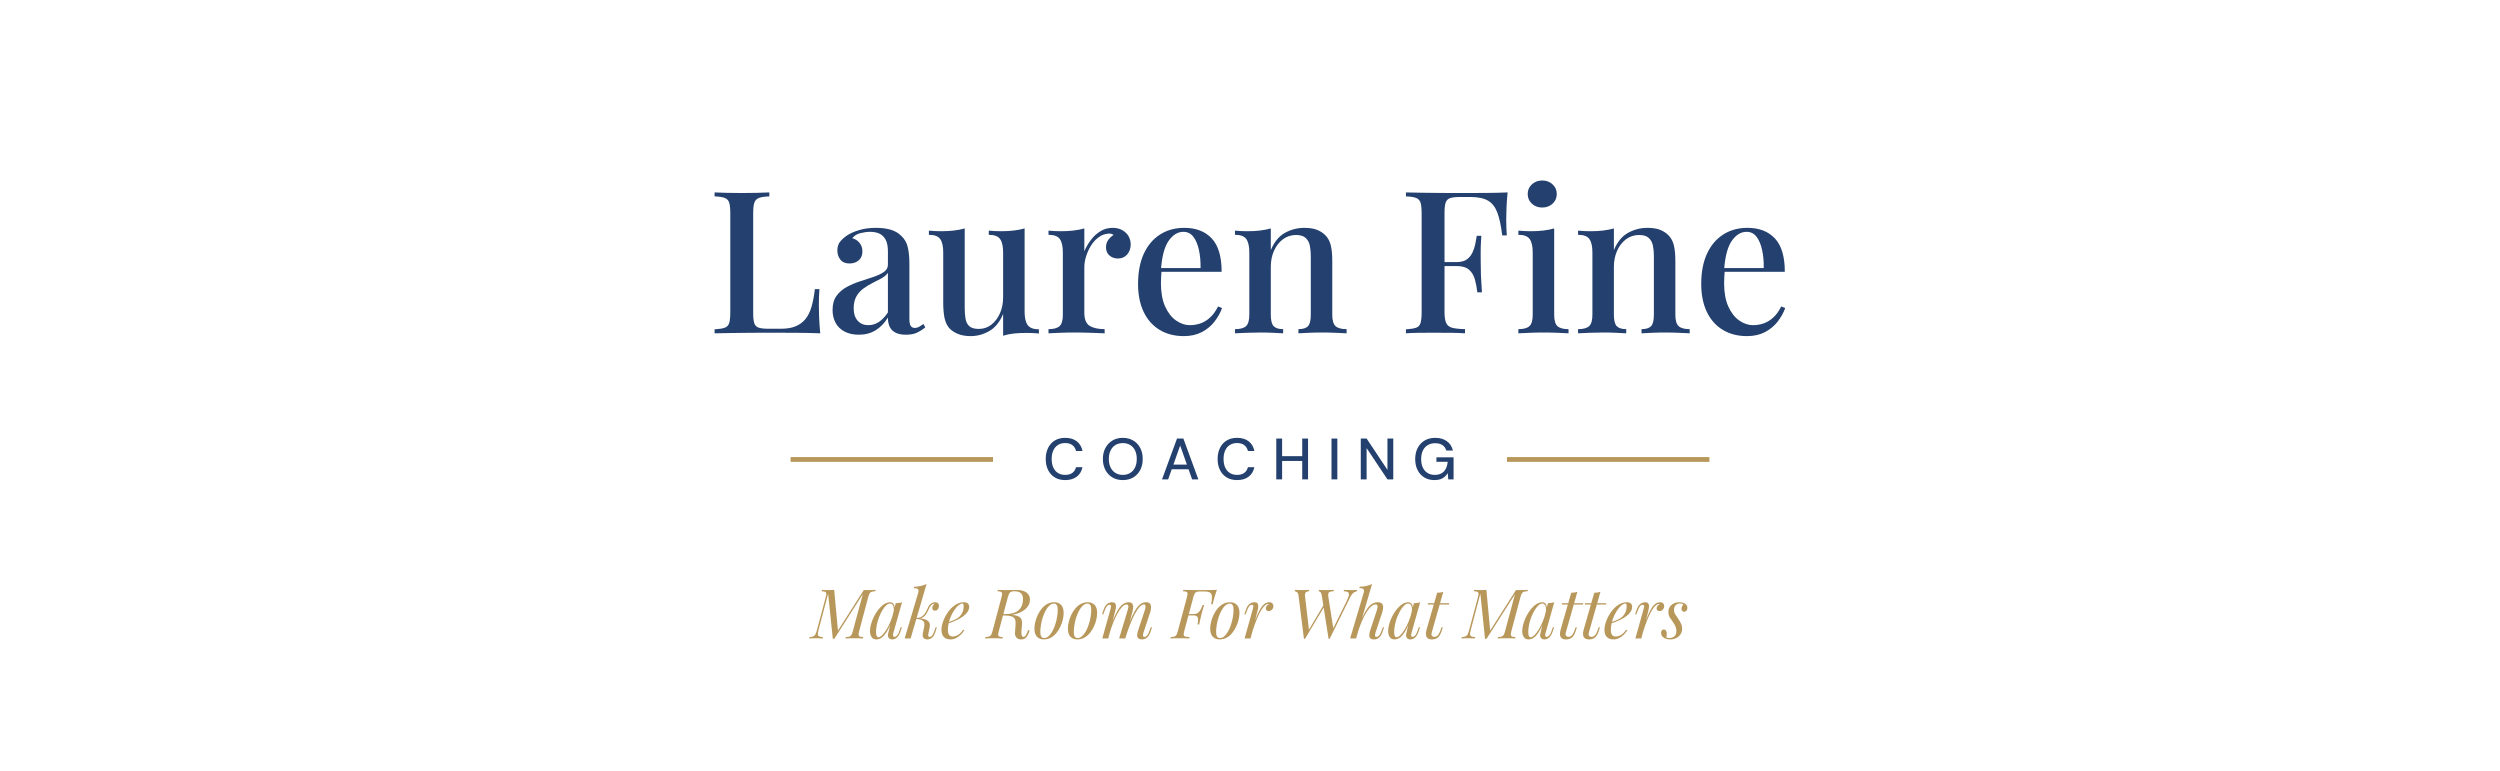
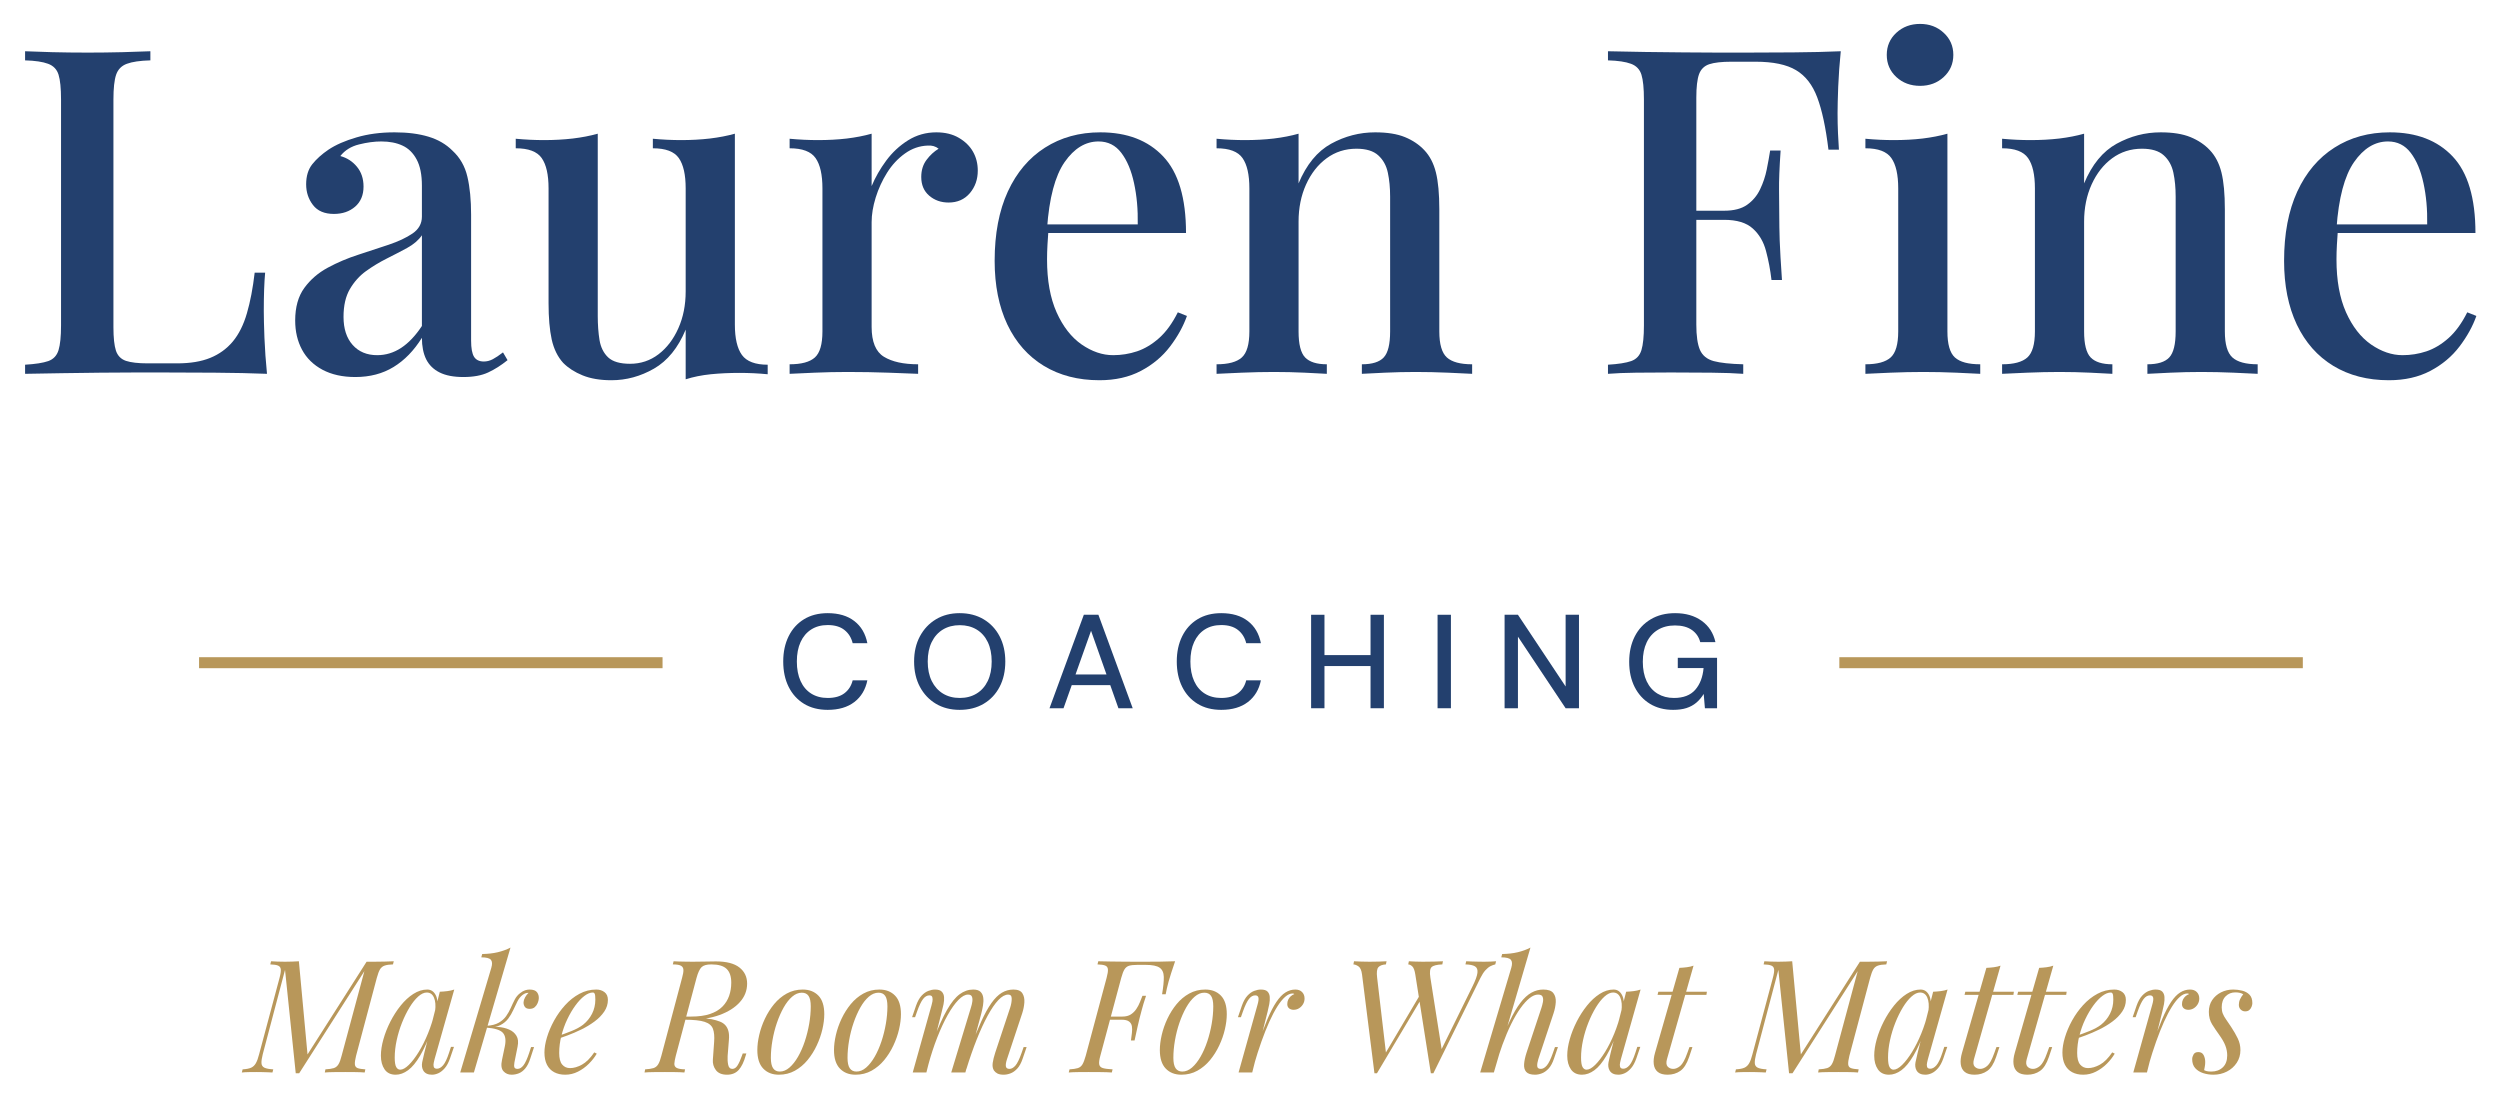
- <svg xmlns="http://www.w3.org/2000/svg" xmlns:xlink="http://www.w3.org/1999/xlink" width="728.64pt" height="224.64pt" viewBox="0 0 728.64 224.64" version="1.1">
+ <svg xmlns="http://www.w3.org/2000/svg" xmlns:xlink="http://www.w3.org/1999/xlink" width="318.24pt" height="139.92pt" viewBox="205.08 49.56 318.24 139.92" version="1.1">
  <defs>
    <style type="text/css">*{stroke-linejoin: round; stroke-linecap: butt}</style>
  </defs>
  <g id="figure_1">
    <g id="patch_1">
      <path d="M 0 224.64  L 728.64 224.64  L 728.64 0  L 0 0  L 0 224.64  z " style="fill: none" />
    </g>
    <g id="axes_1">
      <g id="line2d_1">
        <path d="M 231.12 133.92  L 288.72 133.92  " clip-path="url(#p9f83ca6f06)" style="fill: none; stroke: #b8975a; stroke-width: 1.4; stroke-linecap: square" />
      </g>
      <g id="line2d_2">
        <path d="M 439.92 133.92  L 497.52 133.92  " clip-path="url(#p9f83ca6f06)" style="fill: none; stroke: #b8975a; stroke-width: 1.4; stroke-linecap: square" />
      </g>
      <g id="text_1">
        <g style="fill: #23406e" transform="translate(206.0072 97.14627) scale(0.58 -0.58)">
          <defs>
            <path id="PlayfairDisplay-Medium-1f" d="M 2010 4531  L 2010 4403  Q 1792 4397 1680 4355  Q 1568 4314 1529 4202  Q 1491 4090 1491 3853  L 1491 653  Q 1491 435 1526 326  Q 1562 218 1667 182  Q 1773 147 1971 147  L 2387 147  Q 2662 147 2851 224  Q 3040 301 3168 454  Q 3296 608 3366 851  Q 3437 1094 3475 1421  L 3622 1421  Q 3603 1216 3603 883  Q 3603 755 3612 508  Q 3622 262 3648 0  Q 3322 13 2912 16  Q 2502 19 2182 19  Q 2035 19 1804 19  Q 1574 19 1308 16  Q 1043 13 771 9  Q 499 6 250 0  L 250 128  Q 467 141 576 179  Q 685 218 720 333  Q 755 448 755 678  L 755 3853  Q 755 4090 720 4202  Q 685 4314 573 4355  Q 461 4397 250 4403  L 250 4531  Q 397 4525 630 4518  Q 864 4512 1133 4512  Q 1376 4512 1616 4518  Q 1856 4525 2010 4531  z " transform="scale(0.015625)" />
            <path id="PlayfairDisplay-Medium-3f" d="M 1075 -45  Q 806 -45 614 57  Q 422 160 326 339  Q 230 518 230 749  Q 230 1030 358 1206  Q 486 1382 688 1491  Q 890 1600 1117 1673  Q 1344 1747 1545 1814  Q 1747 1882 1878 1971  Q 2010 2061 2010 2208  L 2010 2643  Q 2010 2874 1936 3011  Q 1862 3149 1737 3206  Q 1613 3264 1440 3264  Q 1293 3264 1126 3222  Q 960 3181 864 3059  Q 1005 3021 1097 2909  Q 1190 2797 1190 2630  Q 1190 2451 1072 2348  Q 954 2246 774 2246  Q 576 2246 480 2371  Q 384 2496 384 2662  Q 384 2835 470 2944  Q 557 3053 698 3149  Q 851 3251 1091 3321  Q 1331 3392 1626 3392  Q 1901 3392 2102 3331  Q 2304 3270 2438 3136  Q 2598 2989 2649 2768  Q 2701 2547 2701 2234  L 2701 467  Q 2701 307 2742 240  Q 2784 173 2880 173  Q 2944 173 3005 205  Q 3066 237 3149 301  L 3213 192  Q 3078 83 2940 19  Q 2803 -45 2592 -45  Q 2387 -45 2259 19  Q 2131 83 2070 204  Q 2010 326 2010 506  Q 1843 237 1612 96  Q 1382 -45 1075 -45  z M 1382 262  Q 1562 262 1718 364  Q 1875 467 2010 672  L 2010 1946  Q 1939 1843 1804 1769  Q 1670 1696 1516 1619  Q 1363 1542 1225 1443  Q 1088 1344 998 1190  Q 909 1037 909 800  Q 909 550 1037 406  Q 1165 262 1382 262  z " transform="scale(0.015625)" />
            <path id="PlayfairDisplay-Medium-73" d="M 3174 3373  L 3174 691  Q 3174 403 3273 265  Q 3373 128 3635 128  L 3635 -6  Q 3437 13 3238 13  Q 3027 13 2835 -6  Q 2643 -26 2483 -77  L 2483 621  Q 2323 237 2038 73  Q 1754 -90 1440 -90  Q 1203 -90 1036 -22  Q 870 45 762 154  Q 646 282 601 483  Q 557 685 557 992  L 557 2605  Q 557 2893 461 3030  Q 365 3168 96 3168  L 96 3302  Q 301 3283 493 3283  Q 704 3283 896 3305  Q 1088 3328 1248 3373  L 1248 813  Q 1248 627 1273 473  Q 1299 320 1395 230  Q 1491 141 1702 141  Q 1926 141 2102 275  Q 2278 410 2380 640  Q 2483 870 2483 1158  L 2483 2605  Q 2483 2893 2387 3030  Q 2291 3168 2022 3168  L 2022 3302  Q 2227 3283 2419 3283  Q 2630 3283 2822 3305  Q 3014 3328 3174 3373  z " transform="scale(0.015625)" />
            <path id="PlayfairDisplay-Medium-6f" d="M 2234 3392  Q 2419 3392 2550 3315  Q 2682 3238 2749 3120  Q 2816 3002 2816 2854  Q 2816 2669 2704 2537  Q 2592 2406 2406 2406  Q 2246 2406 2134 2502  Q 2022 2598 2022 2765  Q 2022 2906 2096 3005  Q 2170 3104 2266 3162  Q 2202 3213 2112 3206  Q 1939 3200 1792 3094  Q 1645 2989 1542 2825  Q 1440 2662 1382 2476  Q 1325 2291 1325 2131  L 1325 659  Q 1325 346 1497 240  Q 1670 134 1978 134  L 1978 0  Q 1830 6 1558 16  Q 1286 26 986 26  Q 755 26 524 16  Q 294 6 173 0  L 173 134  Q 422 134 528 230  Q 634 326 634 595  L 634 2605  Q 634 2893 538 3030  Q 442 3168 173 3168  L 173 3302  Q 378 3283 570 3283  Q 787 3283 976 3305  Q 1165 3328 1325 3373  L 1325 2637  Q 1402 2822 1530 2995  Q 1658 3168 1837 3280  Q 2016 3392 2234 3392  z " transform="scale(0.015625)" />
            <path id="PlayfairDisplay-Medium-4c" d="M 1760 3392  Q 2323 3392 2643 3053  Q 2963 2714 2963 1978  L 755 1978  L 742 2099  L 2285 2099  Q 2291 2413 2233 2678  Q 2176 2944 2054 3104  Q 1933 3264 1734 3264  Q 1459 3264 1257 2973  Q 1056 2682 1011 2042  L 1030 2010  Q 1024 1920 1017 1814  Q 1011 1709 1011 1606  Q 1011 1165 1145 864  Q 1280 563 1497 412  Q 1715 262 1939 262  Q 2112 262 2275 316  Q 2438 371 2585 502  Q 2733 634 2848 864  L 2976 813  Q 2899 595 2739 384  Q 2579 173 2329 41  Q 2080 -90 1747 -90  Q 1299 -90 966 112  Q 634 314 454 691  Q 275 1069 275 1587  Q 275 2157 460 2560  Q 646 2963 982 3177  Q 1318 3392 1760 3392  z " transform="scale(0.015625)" />
            <path id="PlayfairDisplay-Medium-62" d="M 2400 3392  Q 2656 3392 2819 3325  Q 2982 3258 3091 3142  Q 3206 3021 3254 2829  Q 3302 2637 3302 2310  L 3302 595  Q 3302 326 3408 230  Q 3514 134 3763 134  L 3763 0  Q 3654 6 3424 16  Q 3194 26 2970 26  Q 2752 26 2537 16  Q 2323 6 2214 0  L 2214 134  Q 2432 134 2521 230  Q 2611 326 2611 595  L 2611 2490  Q 2611 2675 2579 2825  Q 2547 2976 2444 3069  Q 2342 3162 2138 3162  Q 1901 3162 1718 3027  Q 1536 2893 1430 2659  Q 1325 2426 1325 2138  L 1325 595  Q 1325 326 1417 230  Q 1510 134 1722 134  L 1722 0  Q 1619 6 1411 16  Q 1203 26 979 26  Q 762 26 525 16  Q 288 6 173 0  L 173 134  Q 422 134 528 230  Q 634 326 634 595  L 634 2605  Q 634 2893 538 3030  Q 442 3168 173 3168  L 173 3302  Q 378 3283 570 3283  Q 787 3283 976 3305  Q 1165 3328 1325 3373  L 1325 2675  Q 1491 3072 1782 3232  Q 2074 3392 2400 3392  z " transform="scale(0.015625)" />
            <path id="PlayfairDisplay-Medium-ee" transform="scale(0.015625)" />
            <path id="PlayfairDisplay-Medium-14" d="M 3520 4531  Q 3494 4275 3484 4032  Q 3475 3789 3475 3661  Q 3475 3514 3481 3379  Q 3488 3245 3494 3149  L 3347 3149  Q 3290 3616 3190 3881  Q 3091 4147 2892 4265  Q 2694 4384 2323 4384  L 1984 4384  Q 1779 4384 1673 4349  Q 1568 4314 1529 4208  Q 1491 4102 1491 3878  L 1491 691  Q 1491 454 1542 336  Q 1594 218 1734 179  Q 1875 141 2150 134  L 2150 0  Q 1978 13 1702 16  Q 1427 19 1133 19  Q 877 19 643 16  Q 410 13 250 0  L 250 128  Q 467 141 576 179  Q 685 218 720 333  Q 755 448 755 678  L 755 3853  Q 755 4090 720 4202  Q 685 4314 573 4355  Q 461 4397 250 4403  L 250 4531  Q 499 4525 771 4521  Q 1043 4518 1308 4515  Q 1574 4512 1804 4512  Q 2035 4512 2182 4512  Q 2477 4512 2851 4515  Q 3226 4518 3520 4531  z M 2541 2291  Q 2541 2291 2541 2227  Q 2541 2163 2541 2163  L 1299 2163  Q 1299 2163 1299 2227  Q 1299 2291 1299 2291  L 2541 2291  z M 2675 3136  Q 2650 2771 2653 2579  Q 2656 2387 2656 2227  Q 2656 2067 2662 1875  Q 2669 1683 2694 1318  L 2547 1318  Q 2522 1530 2470 1725  Q 2419 1920 2284 2041  Q 2150 2163 1882 2163  L 1882 2291  Q 2086 2291 2204 2374  Q 2323 2458 2387 2592  Q 2451 2726 2480 2870  Q 2509 3014 2528 3136  L 2675 3136  z " transform="scale(0.015625)" />
            <path id="PlayfairDisplay-Medium-54" d="M 941 4915  Q 1139 4915 1273 4790  Q 1408 4666 1408 4480  Q 1408 4294 1273 4169  Q 1139 4045 941 4045  Q 742 4045 607 4169  Q 473 4294 473 4480  Q 473 4666 607 4790  Q 742 4915 941 4915  z M 1325 3373  L 1325 595  Q 1325 326 1430 230  Q 1536 134 1786 134  L 1786 0  Q 1677 6 1449 16  Q 1222 26 986 26  Q 762 26 525 16  Q 288 6 173 0  L 173 134  Q 422 134 528 230  Q 634 326 634 595  L 634 2605  Q 634 2893 538 3030  Q 442 3168 173 3168  L 173 3302  Q 378 3283 570 3283  Q 787 3283 976 3305  Q 1165 3328 1325 3373  z " transform="scale(0.015625)" />
          </defs>
          <use xlink:href="#PlayfairDisplay-Medium-1f" />
          <use xlink:href="#PlayfairDisplay-Medium-3f" transform="translate(59.59375 0)" />
          <use xlink:href="#PlayfairDisplay-Medium-73" transform="translate(110.0938 0)" />
          <use xlink:href="#PlayfairDisplay-Medium-6f" transform="translate(169 0)" />
          <use xlink:href="#PlayfairDisplay-Medium-4c" transform="translate(212.4062 0)" />
          <use xlink:href="#PlayfairDisplay-Medium-62" transform="translate(262.7031 0)" />
          <use xlink:href="#PlayfairDisplay-Medium-ee" transform="translate(323 0)" />
          <use xlink:href="#PlayfairDisplay-Medium-14" transform="translate(347.4062 0)" />
          <use xlink:href="#PlayfairDisplay-Medium-54" transform="translate(405.1094 0)" />
          <use xlink:href="#PlayfairDisplay-Medium-62" transform="translate(435.1094 0)" />
          <use xlink:href="#PlayfairDisplay-Medium-4c" transform="translate(495.4062 0)" />
        </g>
      </g>
      <g id="text_2">
        <g style="fill: #23406e" transform="translate(303.982 139.717) scale(0.17 -0.17)">
          <defs>
            <path id="DMSans9pt-Medium-b" d="M 2432 -77  Q 1773 -77 1296 214  Q 819 506 560 1027  Q 301 1549 301 2240  Q 301 2925 560 3449  Q 819 3974 1296 4265  Q 1773 4557 2432 4557  Q 3219 4557 3708 4179  Q 4198 3802 4333 3117  L 3629 3117  Q 3533 3514 3235 3750  Q 2938 3987 2432 3987  Q 1978 3987 1645 3776  Q 1312 3565 1133 3174  Q 954 2784 954 2240  Q 954 1696 1133 1302  Q 1312 909 1645 701  Q 1978 493 2432 493  Q 2938 493 3235 720  Q 3533 947 3629 1338  L 4333 1338  Q 4198 672 3708 297  Q 3219 -77 2432 -77  z " transform="scale(0.015625)" />
            <path id="DMSans9pt-Medium-99" transform="scale(0.015625)" />
            <path id="DMSans9pt-Medium-23" d="M 2483 -77  Q 1837 -77 1347 214  Q 858 506 579 1027  Q 301 1549 301 2240  Q 301 2925 579 3446  Q 858 3968 1347 4262  Q 1837 4557 2483 4557  Q 3142 4557 3635 4262  Q 4128 3968 4400 3446  Q 4672 2925 4672 2240  Q 4672 1549 4400 1027  Q 4128 506 3635 214  Q 3142 -77 2483 -77  z M 2490 493  Q 2950 493 3296 704  Q 3642 915 3830 1305  Q 4019 1696 4019 2240  Q 4019 2784 3830 3174  Q 3642 3565 3296 3773  Q 2950 3981 2490 3981  Q 2029 3981 1683 3773  Q 1338 3565 1146 3174  Q 954 2784 954 2240  Q 954 1696 1146 1305  Q 1338 915 1683 704  Q 2029 493 2490 493  z " transform="scale(0.015625)" />
            <path id="DMSans9pt-Medium-1" d="M 179 0  L 1824 4480  L 2522 4480  L 4166 0  L 3482 0  L 2170 3712  L 2170 3712  L 851 0  L 179 0  z M 922 1107  L 1101 1619  L 3206 1619  L 3386 1107  L 922 1107  z " transform="scale(0.015625)" />
            <path id="DMSans9pt-Medium-16" d="M 3315 0  L 3315 4480  L 3955 4480  L 3955 0  L 3315 0  z M 467 0  L 467 4480  L 1107 4480  L 1107 0  L 467 0  z M 998 2022  L 998 2547  L 3456 2547  L 3456 2022  L 998 2022  z " transform="scale(0.015625)" />
            <path id="DMSans9pt-Medium-17" d="M 467 0  L 467 4480  L 1107 4480  L 1107 0  L 467 0  z " transform="scale(0.015625)" />
            <path id="DMSans9pt-Medium-21" d="M 467 0  L 467 4480  L 1107 4480  L 3392 1043  L 3392 1043  L 3392 4480  L 4032 4480  L 4032 0  L 3392 0  L 1107 3430  L 1107 3430  L 1107 0  L 467 0  z " transform="scale(0.015625)" />
            <path id="DMSans9pt-Medium-15" d="M 2406 -77  Q 1773 -77 1299 211  Q 826 499 563 1017  Q 301 1536 301 2227  Q 301 2912 566 3437  Q 832 3962 1328 4259  Q 1824 4557 2502 4557  Q 3264 4557 3776 4189  Q 4288 3821 4435 3168  L 3706 3168  Q 3610 3539 3302 3753  Q 2995 3968 2496 3968  Q 2022 3968 1673 3757  Q 1325 3546 1139 3155  Q 954 2765 954 2227  Q 954 1683 1139 1292  Q 1325 902 1664 697  Q 2003 493 2445 493  Q 3123 493 3465 883  Q 3808 1274 3866 1926  L 2630 1926  L 2630 2419  L 4512 2419  L 4512 0  L 3930 0  L 3872 685  L 3872 685  Q 3718 435 3516 265  Q 3315 96 3046 9  Q 2778 -77 2406 -77  z " transform="scale(0.015625)" />
          </defs>
          <use xlink:href="#DMSans9pt-Medium-b" />
          <use xlink:href="#DMSans9pt-Medium-99" transform="translate(72.40625 0)" />
          <use xlink:href="#DMSans9pt-Medium-23" transform="translate(98 0)" />
          <use xlink:href="#DMSans9pt-Medium-99" transform="translate(175.7031 0)" />
          <use xlink:href="#DMSans9pt-Medium-1" transform="translate(201.2969 0)" />
          <use xlink:href="#DMSans9pt-Medium-99" transform="translate(269.0938 0)" />
          <use xlink:href="#DMSans9pt-Medium-b" transform="translate(294.6875 0)" />
          <use xlink:href="#DMSans9pt-Medium-99" transform="translate(367.0938 0)" />
          <use xlink:href="#DMSans9pt-Medium-16" transform="translate(392.6875 0)" />
          <use xlink:href="#DMSans9pt-Medium-99" transform="translate(461.7812 0)" />
          <use xlink:href="#DMSans9pt-Medium-17" transform="translate(487.375 0)" />
          <use xlink:href="#DMSans9pt-Medium-99" transform="translate(511.9688 0)" />
          <use xlink:href="#DMSans9pt-Medium-21" transform="translate(537.5625 0)" />
          <use xlink:href="#DMSans9pt-Medium-99" transform="translate(607.8594 0)" />
          <use xlink:href="#DMSans9pt-Medium-15" transform="translate(633.4531 0)" />
        </g>
      </g>
      <g id="text_3">
        <g style="fill: #b8975a" transform="translate(236.545 186.0845) scale(0.2 -0.2)">
          <defs>
            <path id="PlayfairDisplay-Italic-21" d="M 4864 4512  L 5171 4512  Q 5395 4512 5606 4518  Q 5818 4525 5971 4531  L 5939 4403  Q 5722 4397 5600 4355  Q 5478 4314 5411 4202  Q 5344 4090 5280 3853  L 4435 678  Q 4378 448 4387 333  Q 4397 218 4499 179  Q 4602 141 4813 128  L 4787 0  Q 4640 13 4429 16  Q 4218 19 3994 19  Q 3744 19 3520 16  Q 3296 13 3162 0  L 3187 128  Q 3411 141 3529 179  Q 3648 218 3718 333  Q 3789 448 3846 678  L 4774 4128  L 2118 -32  L 1978 -32  L 1542 4179  L 634 742  Q 576 512 582 381  Q 589 250 704 195  Q 819 141 1062 128  L 1030 0  Q 960 6 848 9  Q 736 13 614 16  Q 493 19 384 19  Q 224 19 57 16  Q -109 13 -218 0  L -186 128  Q 38 141 160 195  Q 282 250 355 381  Q 429 512 486 742  L 1318 3853  Q 1382 4090 1369 4202  Q 1357 4314 1257 4355  Q 1158 4397 941 4403  L 973 4531  Q 1075 4525 1225 4518  Q 1376 4512 1542 4512  Q 1690 4512 1843 4518  Q 1997 4525 2106 4531  L 2458 736  L 4864 4512  z " transform="scale(0.015625)" />
            <path id="PlayfairDisplay-Italic-3f" d="M 845 115  Q 998 115 1196 310  Q 1395 506 1600 838  Q 1805 1171 1977 1593  Q 2150 2016 2253 2470  L 2144 1779  Q 1901 1101 1657 688  Q 1414 275 1164 92  Q 915 -90 659 -90  Q 358 -90 208 128  Q 58 346 58 685  Q 58 992 160 1353  Q 262 1715 444 2073  Q 627 2432 864 2726  Q 1101 3021 1379 3200  Q 1658 3379 1946 3379  Q 2170 3379 2288 3158  Q 2406 2938 2336 2541  L 2266 2502  Q 2310 2842 2220 3050  Q 2131 3258 1926 3258  Q 1760 3258 1577 3094  Q 1395 2931 1225 2652  Q 1056 2374 918 2028  Q 781 1683 701 1315  Q 621 947 621 608  Q 621 333 681 224  Q 742 115 845 115  z M 2458 3290  Q 2611 3296 2764 3315  Q 2918 3334 3046 3379  L 2246 550  Q 2234 493 2211 400  Q 2189 307 2211 230  Q 2234 154 2342 154  Q 2470 154 2592 294  Q 2714 435 2835 806  L 2912 1043  L 3034 1043  L 2874 576  Q 2784 320 2659 176  Q 2534 32 2400 -29  Q 2266 -90 2138 -90  Q 1888 -90 1786 77  Q 1702 224 1740 419  Q 1779 614 1830 813  L 2458 3290  z " transform="scale(0.015625)" />
            <path id="PlayfairDisplay-Italic-5e" d="M 499 0  L -58 0  L 1210 4269  Q 1274 4486 1194 4588  Q 1114 4691 800 4691  L 838 4826  Q 1190 4832 1472 4899  Q 1754 4966 1990 5088  L 499 0  z M 2150 410  Q 2125 269 2150 208  Q 2176 147 2278 147  Q 2406 147 2518 291  Q 2630 435 2752 800  L 2829 1037  L 2950 1037  L 2797 570  Q 2714 314 2595 170  Q 2477 26 2333 -32  Q 2189 -90 2035 -90  Q 1830 -90 1702 54  Q 1574 198 1645 518  L 1760 1069  Q 1837 1440 1680 1616  Q 1523 1792 986 1830  L 986 1856  Q 1229 1875 1481 1856  Q 1734 1837 1932 1750  Q 2131 1664 2233 1494  Q 2336 1325 2278 1050  L 2150 410  z M 2714 3245  Q 2637 3245 2582 3219  Q 2528 3194 2477 3155  Q 2355 3059 2272 2896  Q 2189 2733 2105 2547  Q 2022 2362 1900 2198  Q 1779 2035 1580 1932  Q 1382 1830 1062 1837  L 998 1830  L 1011 1901  Q 1325 1920 1513 2029  Q 1702 2138 1814 2298  Q 1926 2458 2003 2634  Q 2080 2810 2163 2970  Q 2246 3130 2381 3232  Q 2496 3322 2589 3350  Q 2682 3379 2765 3379  Q 2989 3379 3072 3267  Q 3155 3155 3142 3002  Q 3136 2925 3097 2829  Q 3059 2733 2979 2662  Q 2899 2592 2771 2592  Q 2630 2592 2572 2678  Q 2515 2765 2522 2867  Q 2528 2957 2585 3062  Q 2643 3168 2726 3245  Q 2720 3245 2720 3245  Q 2720 3245 2714 3245  z " transform="scale(0.015625)" />
            <path id="PlayfairDisplay-Italic-4c" d="M 538 1453  Q 896 1574 1187 1692  Q 1478 1811 1651 1946  Q 1882 2131 2016 2393  Q 2150 2656 2150 2970  Q 2150 3155 2124 3206  Q 2099 3258 2048 3258  Q 1888 3258 1702 3117  Q 1517 2976 1337 2729  Q 1158 2483 1008 2169  Q 858 1856 768 1501  Q 678 1146 678 794  Q 678 467 800 323  Q 922 179 1120 179  Q 1350 179 1606 320  Q 1862 461 2106 819  L 2208 768  Q 2086 557 1888 358  Q 1690 160 1443 35  Q 1197 -90 922 -90  Q 666 -90 474 12  Q 282 115 179 316  Q 77 518 77 813  Q 77 1088 179 1430  Q 282 1773 470 2115  Q 659 2458 921 2746  Q 1184 3034 1504 3206  Q 1824 3379 2189 3379  Q 2387 3379 2524 3273  Q 2662 3168 2662 2957  Q 2662 2701 2512 2480  Q 2362 2259 2115 2076  Q 1869 1894 1581 1753  Q 1293 1613 1017 1510  Q 742 1408 531 1344  L 538 1453  z " transform="scale(0.015625)" />
            <path id="PlayfairDisplay-Italic-e8" transform="scale(0.015625)" />
            <path id="PlayfairDisplay-Italic-2f" d="M 1427 2259  Q 1779 2246 1977 2230  Q 2176 2214 2294 2201  Q 2413 2189 2522 2170  Q 2714 2131 2854 2076  Q 2995 2022 3081 1926  Q 3168 1830 3206 1686  Q 3245 1542 3226 1325  L 3174 672  Q 3162 480 3197 310  Q 3232 141 3379 147  Q 3494 154 3580 291  Q 3667 429 3757 685  L 3789 774  L 3936 774  L 3910 691  Q 3802 301 3626 105  Q 3450 -90 3149 -90  Q 2835 -90 2694 99  Q 2554 288 2573 525  L 2624 1242  Q 2650 1581 2576 1779  Q 2502 1978 2236 2064  Q 1971 2150 1414 2150  L 1427 2259  z M 1363 2150  L 1395 2278  L 1683 2278  Q 2144 2278 2457 2384  Q 2771 2490 2960 2682  Q 3149 2874 3235 3123  Q 3322 3373 3322 3661  Q 3322 4038 3133 4220  Q 2944 4403 2509 4403  Q 2227 4403 2112 4291  Q 1997 4179 1907 3853  L 1062 678  Q 1011 480 1004 361  Q 998 243 1097 188  Q 1197 134 1440 128  L 1414 0  Q 1267 13 1056 16  Q 845 19 621 19  Q 371 19 147 16  Q -77 13 -211 0  L -186 128  Q 32 141 153 179  Q 275 218 345 333  Q 416 448 474 678  L 1318 3853  Q 1376 4058 1373 4176  Q 1370 4294 1274 4348  Q 1178 4403 941 4403  L 973 4531  Q 1062 4525 1190 4521  Q 1318 4518 1468 4515  Q 1619 4512 1760 4512  Q 1990 4512 2224 4518  Q 2458 4525 2694 4525  Q 3341 4525 3654 4278  Q 3968 4032 3968 3622  Q 3968 3194 3670 2864  Q 3373 2534 2845 2342  Q 2317 2150 1619 2150  L 1363 2150  z " transform="scale(0.015625)" />
            <path id="PlayfairDisplay-Italic-64" d="M 1946 3251  Q 1741 3251 1552 3088  Q 1363 2925 1206 2646  Q 1050 2368 931 2022  Q 813 1677 749 1305  Q 685 934 685 595  Q 685 307 777 172  Q 870 38 1050 38  Q 1254 38 1443 201  Q 1632 365 1792 643  Q 1952 922 2067 1267  Q 2182 1613 2246 1981  Q 2310 2349 2310 2694  Q 2310 2989 2220 3120  Q 2131 3251 1946 3251  z M 134 915  Q 134 1197 211 1529  Q 288 1862 441 2188  Q 595 2515 816 2784  Q 1037 3053 1331 3216  Q 1626 3379 1984 3379  Q 2381 3379 2621 3132  Q 2861 2886 2861 2374  Q 2861 2093 2784 1760  Q 2707 1427 2553 1100  Q 2400 774 2179 505  Q 1958 237 1664 73  Q 1370 -90 1011 -90  Q 614 -90 374 160  Q 134 410 134 915  z " transform="scale(0.015625)" />
            <path id="PlayfairDisplay-Italic-61" d="M 774 0  L 218 0  L 986 2746  Q 1005 2803 1021 2896  Q 1037 2989 1017 3065  Q 998 3142 896 3142  Q 755 3142 640 2995  Q 525 2848 397 2490  L 314 2253  L 192 2253  L 352 2720  Q 448 2989 579 3129  Q 710 3270 854 3324  Q 998 3379 1126 3379  Q 1318 3379 1401 3292  Q 1485 3206 1494 3068  Q 1504 2931 1472 2777  Q 1440 2624 1402 2483  L 774 0  z M 2586 2637  Q 2630 2771 2646 2892  Q 2662 3014 2627 3094  Q 2592 3174 2470 3174  Q 2291 3174 2076 2953  Q 1862 2733 1641 2339  Q 1421 1946 1216 1424  Q 1011 902 851 307  L 1062 1331  Q 1357 2099 1613 2547  Q 1869 2995 2128 3187  Q 2387 3379 2682 3379  Q 2886 3379 2979 3286  Q 3072 3194 3091 3046  Q 3110 2899 3081 2732  Q 3053 2566 3014 2413  L 2362 0  L 1786 0  L 2586 2637  z M 4186 2637  Q 4250 2835 4250 3004  Q 4250 3174 4109 3174  Q 3917 3174 3705 2950  Q 3494 2726 3270 2313  Q 3046 1901 2825 1347  Q 2605 794 2400 128  L 2547 947  Q 2797 1613 3008 2077  Q 3219 2541 3424 2829  Q 3629 3117 3846 3248  Q 4064 3379 4320 3379  Q 4589 3379 4685 3225  Q 4781 3072 4765 2851  Q 4749 2630 4678 2413  L 4058 544  Q 3994 346 4013 246  Q 4032 147 4160 147  Q 4282 147 4400 281  Q 4518 416 4653 800  L 4736 1037  L 4858 1037  L 4698 570  Q 4608 301 4477 160  Q 4346 19 4202 -35  Q 4058 -90 3923 -90  Q 3763 -90 3670 -42  Q 3578 6 3526 83  Q 3450 205 3475 387  Q 3501 570 3578 806  L 4186 2637  z " transform="scale(0.015625)" />
            <path id="PlayfairDisplay-Italic-14" d="M 1267 2150  L 1299 2278  L 2579 2278  L 2547 2150  L 1267 2150  z M 3578 3187  Q 3654 3635 3648 3894  Q 3642 4154 3478 4269  Q 3315 4384 2912 4384  L 2573 4384  Q 2355 4384 2236 4349  Q 2118 4314 2048 4202  Q 1978 4090 1914 3853  L 1062 678  Q 998 448 1017 333  Q 1037 218 1168 179  Q 1299 141 1562 128  L 1530 0  Q 1363 13 1107 16  Q 851 19 589 19  Q 339 19 124 16  Q -90 13 -224 0  L -192 128  Q 26 141 147 179  Q 269 218 336 333  Q 403 448 467 678  L 1318 3853  Q 1382 4090 1372 4202  Q 1363 4314 1264 4355  Q 1165 4397 947 4403  L 979 4531  Q 1216 4525 1478 4521  Q 1741 4518 1997 4515  Q 2253 4512 2473 4512  Q 2694 4512 2835 4512  Q 3117 4512 3472 4515  Q 3827 4518 4109 4531  Q 4026 4288 3952 4061  Q 3878 3834 3846 3712  Q 3802 3558 3773 3424  Q 3744 3290 3725 3187  L 3578 3187  z M 1958 2278  Q 2170 2278 2304 2364  Q 2438 2451 2528 2585  Q 2618 2720 2675 2864  Q 2733 3008 2778 3123  L 2925 3123  Q 2803 2758 2755 2566  Q 2707 2374 2662 2214  Q 2624 2054 2579 1862  Q 2534 1670 2458 1306  L 2310 1306  Q 2330 1459 2349 1609  Q 2368 1760 2349 1881  Q 2330 2003 2234 2076  Q 2138 2150 1926 2150  L 1958 2278  z " transform="scale(0.015625)" />
            <path id="PlayfairDisplay-Italic-6f" d="M 774 0  L 218 0  L 986 2746  Q 1050 2963 1027 3052  Q 1005 3142 896 3142  Q 755 3142 640 2995  Q 525 2848 397 2490  L 314 2253  L 192 2253  L 352 2720  Q 448 2989 579 3129  Q 710 3270 854 3324  Q 998 3379 1126 3379  Q 1318 3379 1398 3296  Q 1478 3213 1488 3078  Q 1498 2944 1469 2787  Q 1440 2630 1402 2483  L 774 0  z M 2419 3219  Q 2272 3219 2115 3081  Q 1958 2944 1795 2685  Q 1632 2426 1469 2064  Q 1306 1702 1149 1260  Q 992 819 845 307  L 1005 1126  Q 1216 1754 1398 2182  Q 1581 2611 1760 2876  Q 1939 3142 2128 3260  Q 2317 3379 2528 3379  Q 2707 3379 2806 3276  Q 2906 3174 2906 3014  Q 2906 2886 2842 2780  Q 2778 2675 2678 2614  Q 2579 2554 2458 2554  Q 2349 2554 2275 2614  Q 2202 2675 2202 2784  Q 2202 2886 2240 2966  Q 2278 3046 2342 3104  Q 2406 3162 2490 3194  Q 2477 3206 2461 3212  Q 2445 3219 2419 3219  z " transform="scale(0.015625)" />
            <path id="PlayfairDisplay-Italic-38" d="M 3328 3021  L 1510 -32  L 1408 -32  L 902 3994  Q 870 4243 761 4320  Q 653 4397 550 4403  L 576 4531  Q 704 4525 867 4518  Q 1030 4512 1210 4512  Q 1421 4512 1603 4518  Q 1786 4525 1901 4531  L 1875 4403  Q 1658 4390 1568 4288  Q 1478 4186 1517 3866  L 1882 755  L 1824 730  L 3270 3174  L 3328 3021  z M 5395 3494  Q 5581 3866 5603 4058  Q 5626 4250 5504 4323  Q 5382 4397 5114 4403  L 5146 4531  Q 5267 4525 5392 4521  Q 5517 4518 5641 4515  Q 5766 4512 5875 4512  Q 6042 4512 6150 4518  Q 6259 4525 6362 4531  L 6330 4403  Q 6240 4384 6137 4333  Q 6035 4282 5929 4166  Q 5824 4051 5722 3846  L 3808 -32  L 3706 -32  L 3072 3994  Q 3034 4237 2954 4317  Q 2874 4397 2784 4403  L 2810 4531  Q 2925 4525 3072 4518  Q 3219 4512 3379 4512  Q 3629 4512 3846 4518  Q 4064 4525 4198 4531  L 4173 4403  Q 3840 4390 3737 4294  Q 3635 4198 3686 3866  L 4154 896  L 4109 883  L 5395 3494  z " transform="scale(0.015625)" />
            <path id="PlayfairDisplay-Italic-53" d="M 499 0  L -58 0  L 1210 4269  Q 1274 4486 1194 4588  Q 1114 4691 800 4691  L 838 4826  Q 1190 4832 1472 4899  Q 1754 4966 1990 5088  L 499 0  z M 678 947  Q 922 1619 1142 2086  Q 1363 2554 1580 2838  Q 1798 3123 2028 3251  Q 2259 3379 2509 3379  Q 2810 3379 2922 3235  Q 3034 3091 3021 2867  Q 3008 2643 2931 2413  L 2310 544  Q 2259 378 2265 262  Q 2272 147 2413 147  Q 2534 147 2652 281  Q 2771 416 2906 800  L 2989 1037  L 3110 1037  L 2950 570  Q 2861 301 2729 160  Q 2598 19 2454 -35  Q 2310 -90 2176 -90  Q 1920 -90 1817 25  Q 1715 141 1731 345  Q 1747 550 1830 806  L 2438 2637  Q 2470 2733 2496 2861  Q 2522 2989 2486 3081  Q 2451 3174 2298 3174  Q 2138 3174 1955 3030  Q 1773 2886 1581 2617  Q 1389 2349 1203 1971  Q 1018 1594 848 1130  Q 678 666 531 128  L 678 947  z " transform="scale(0.015625)" />
            <path id="PlayfairDisplay-Italic-72" d="M 2400 3290  L 2381 3162  L 390 3162  L 422 3290  L 2400 3290  z M 774 544  Q 717 333 803 240  Q 890 147 1030 147  Q 1171 147 1315 268  Q 1459 390 1600 787  L 1690 1037  L 1811 1037  L 1677 634  Q 1536 218 1315 64  Q 1094 -90 800 -90  Q 538 -90 400 22  Q 262 134 236 339  Q 211 544 288 806  L 1280 4262  Q 1434 4269 1584 4288  Q 1734 4307 1856 4352  L 774 544  z " transform="scale(0.015625)" />
            <path id="PlayfairDisplay-Italic-70" d="M 378 96  Q 429 70 489 54  Q 550 38 672 38  Q 954 38 1136 208  Q 1318 378 1318 698  Q 1318 896 1244 1091  Q 1171 1286 986 1542  Q 838 1747 704 1961  Q 570 2176 570 2470  Q 570 2746 704 2947  Q 838 3149 1065 3264  Q 1293 3379 1562 3379  Q 1747 3379 1926 3334  Q 2106 3290 2224 3171  Q 2342 3053 2342 2822  Q 2342 2765 2313 2685  Q 2285 2605 2221 2547  Q 2157 2490 2048 2490  Q 1946 2490 1869 2563  Q 1792 2637 1792 2758  Q 1792 2874 1840 2979  Q 1888 3085 1971 3187  Q 1850 3264 1651 3264  Q 1414 3264 1254 3104  Q 1094 2944 1094 2656  Q 1094 2509 1139 2397  Q 1184 2285 1270 2163  Q 1357 2042 1478 1856  Q 1638 1613 1747 1389  Q 1856 1165 1856 915  Q 1856 621 1705 393  Q 1555 166 1305 38  Q 1056 -90 755 -90  Q 538 -90 339 -26  Q 141 38 16 176  Q -109 314 -109 544  Q -109 634 -54 733  Q 0 832 141 832  Q 294 832 358 707  Q 422 582 422 429  Q 422 326 406 246  Q 390 166 378 96  z " transform="scale(0.015625)" />
          </defs>
          <use xlink:href="#PlayfairDisplay-Italic-21" />
          <use xlink:href="#PlayfairDisplay-Italic-3f" transform="translate(84.20312 0)" />
          <use xlink:href="#PlayfairDisplay-Italic-5e" transform="translate(136.5 0)" />
          <use xlink:href="#PlayfairDisplay-Italic-4c" transform="translate(188 0)" />
          <use xlink:href="#PlayfairDisplay-Italic-e8" transform="translate(230.9062 0)" />
          <use xlink:href="#PlayfairDisplay-Italic-2f" transform="translate(256.2031 0)" />
          <use xlink:href="#PlayfairDisplay-Italic-64" transform="translate(322.6094 0)" />
          <use xlink:href="#PlayfairDisplay-Italic-64" transform="translate(371.4062 0)" />
          <use xlink:href="#PlayfairDisplay-Italic-61" transform="translate(420.2031 0)" />
          <use xlink:href="#PlayfairDisplay-Italic-e8" transform="translate(501.1094 0)" />
          <use xlink:href="#PlayfairDisplay-Italic-14" transform="translate(526.4062 0)" />
          <use xlink:href="#PlayfairDisplay-Italic-64" transform="translate(578.7969 0)" />
          <use xlink:href="#PlayfairDisplay-Italic-6f" transform="translate(627.5938 0)" />
          <use xlink:href="#PlayfairDisplay-Italic-e8" transform="translate(670.1875 0)" />
          <use xlink:href="#PlayfairDisplay-Italic-38" transform="translate(695.4844 0)" />
          <use xlink:href="#PlayfairDisplay-Italic-53" transform="translate(785.6875 0)" />
          <use xlink:href="#PlayfairDisplay-Italic-3f" transform="translate(839.2812 0)" />
          <use xlink:href="#PlayfairDisplay-Italic-72" transform="translate(891.5781 0)" />
          <use xlink:href="#PlayfairDisplay-Italic-e8" transform="translate(925.1719 0)" />
          <use xlink:href="#PlayfairDisplay-Italic-21" transform="translate(950.4688 0)" />
          <use xlink:href="#PlayfairDisplay-Italic-3f" transform="translate(1034.672 0)" />
          <use xlink:href="#PlayfairDisplay-Italic-72" transform="translate(1086.969 0)" />
          <use xlink:href="#PlayfairDisplay-Italic-72" transform="translate(1120.562 0)" />
          <use xlink:href="#PlayfairDisplay-Italic-4c" transform="translate(1154.156 0)" />
          <use xlink:href="#PlayfairDisplay-Italic-6f" transform="translate(1197.062 0)" />
          <use xlink:href="#PlayfairDisplay-Italic-70" transform="translate(1239.656 0)" />
        </g>
      </g>
    </g>
  </g>
  <defs>
    <clipPath id="p9f83ca6f06">
      <rect x="4.32" y="4.32" width="720" height="216" />
    </clipPath>
  </defs>
</svg>
